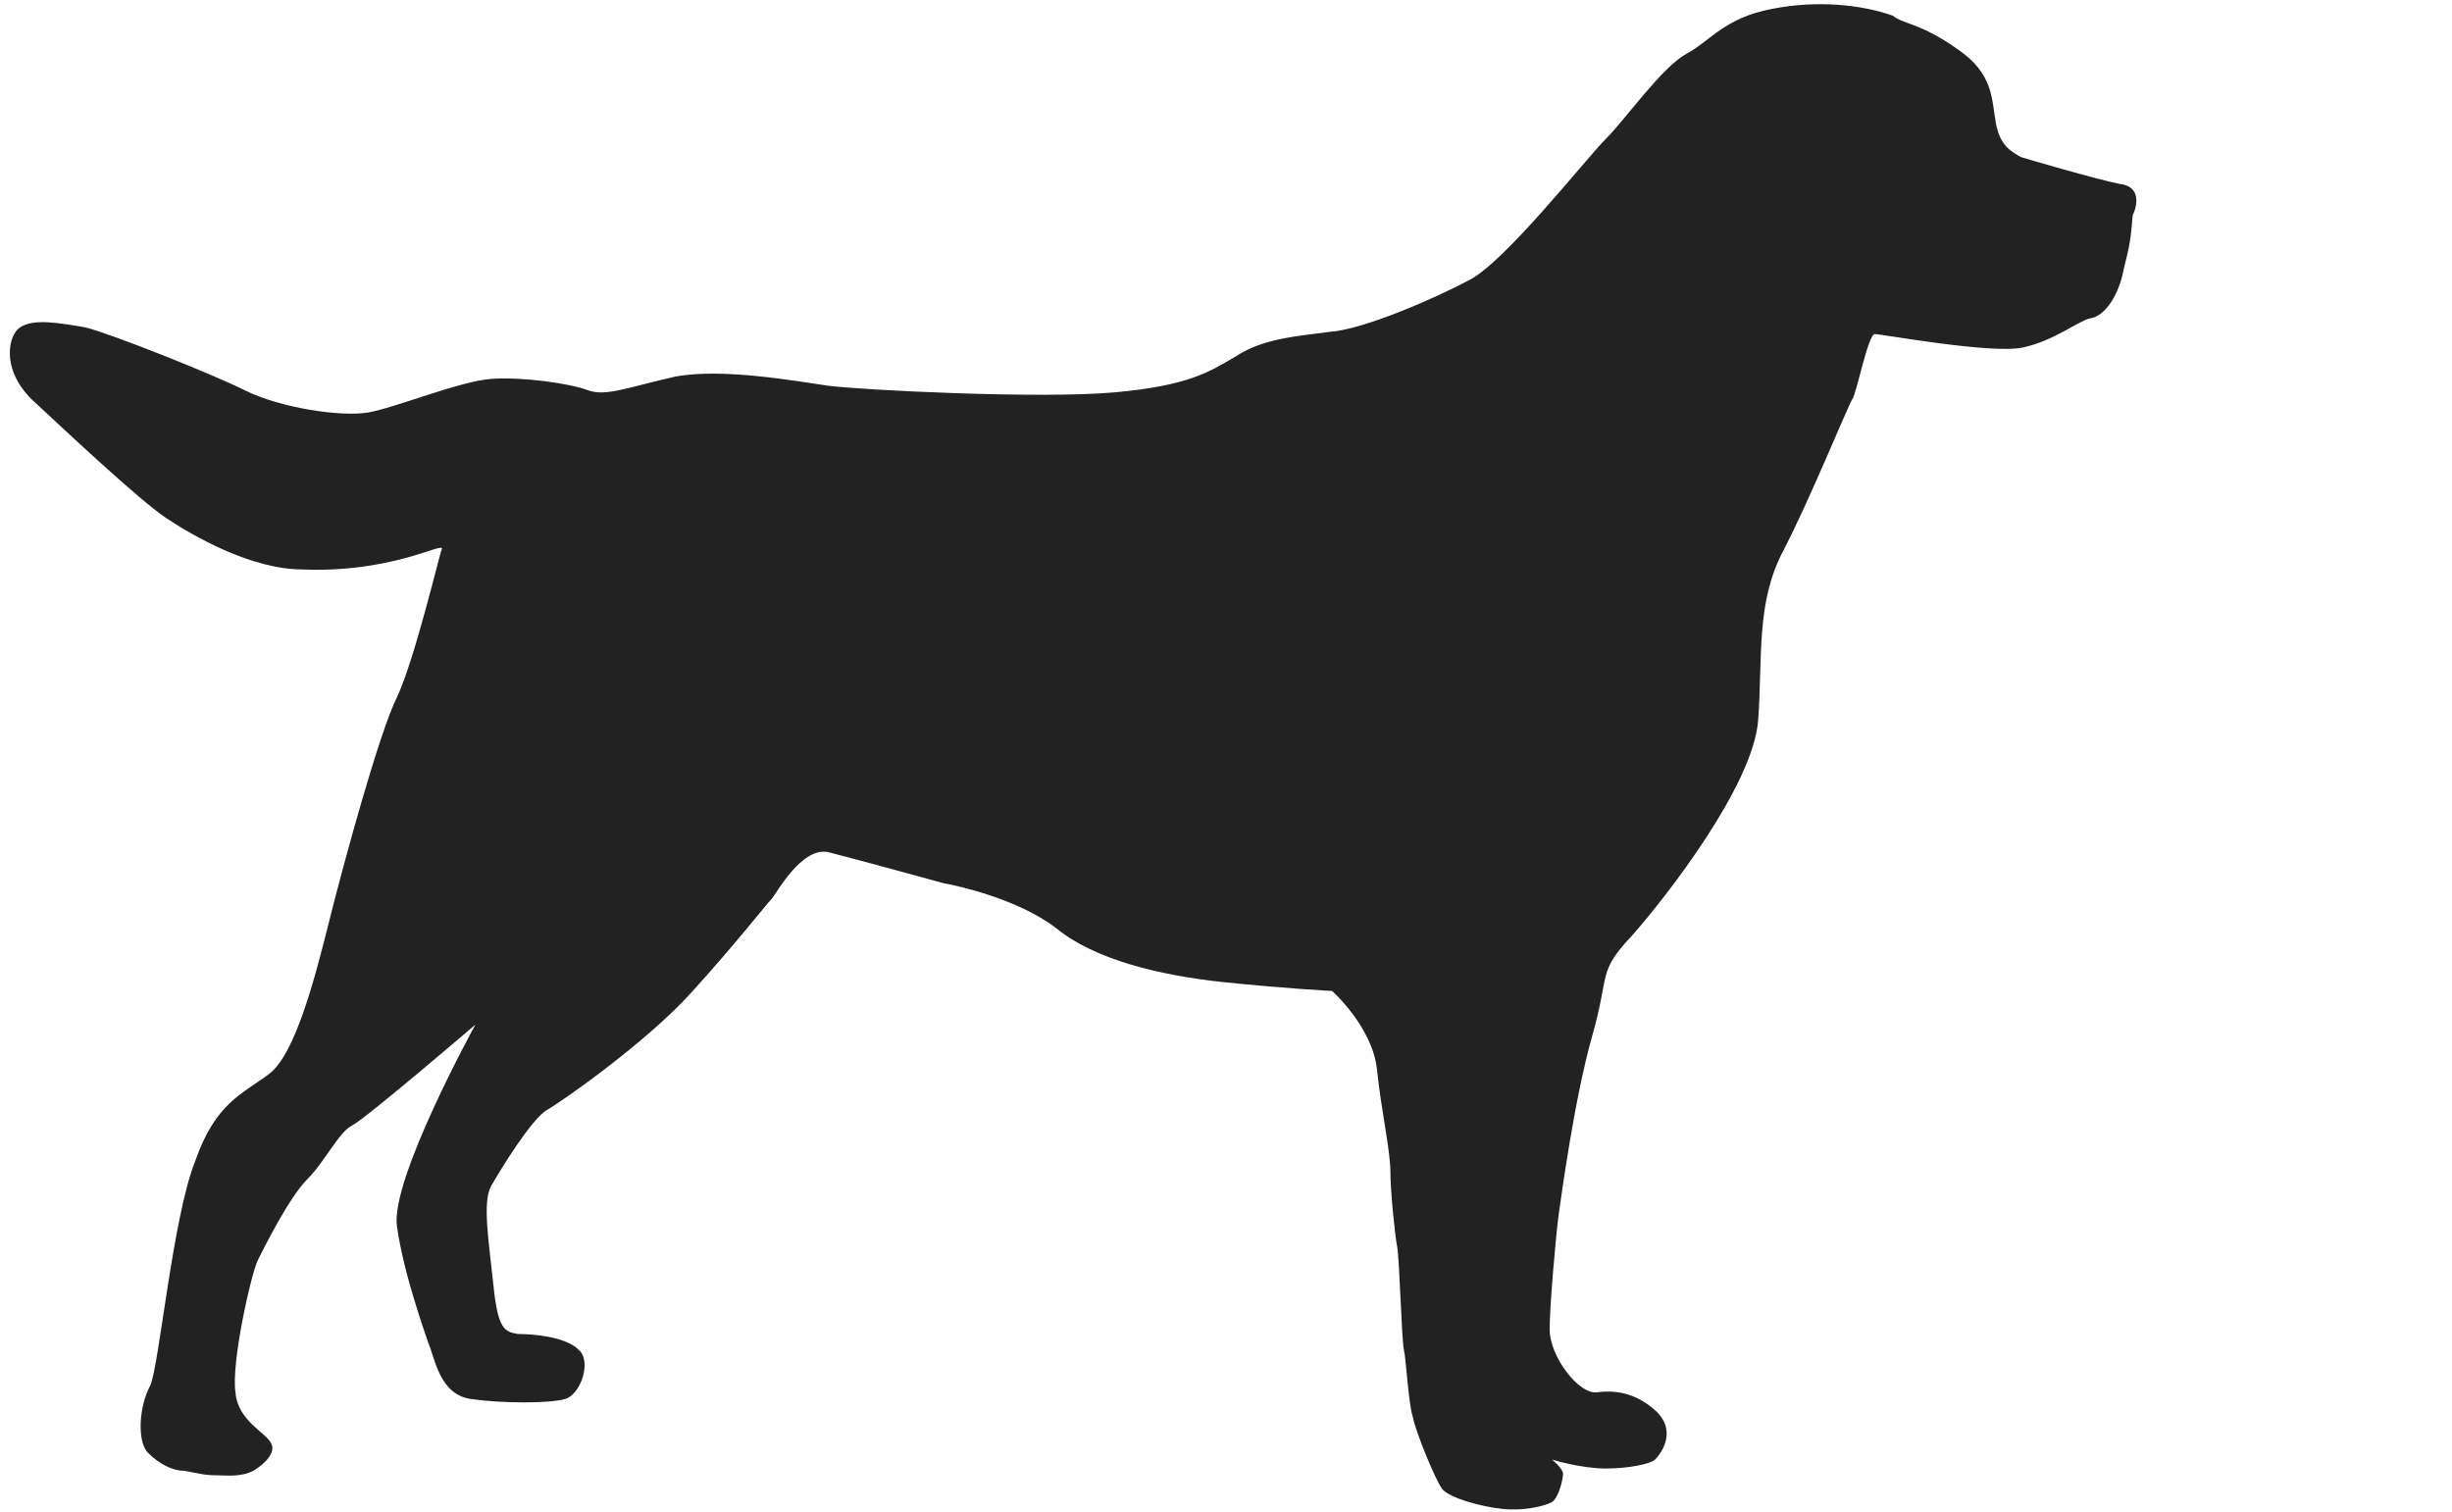
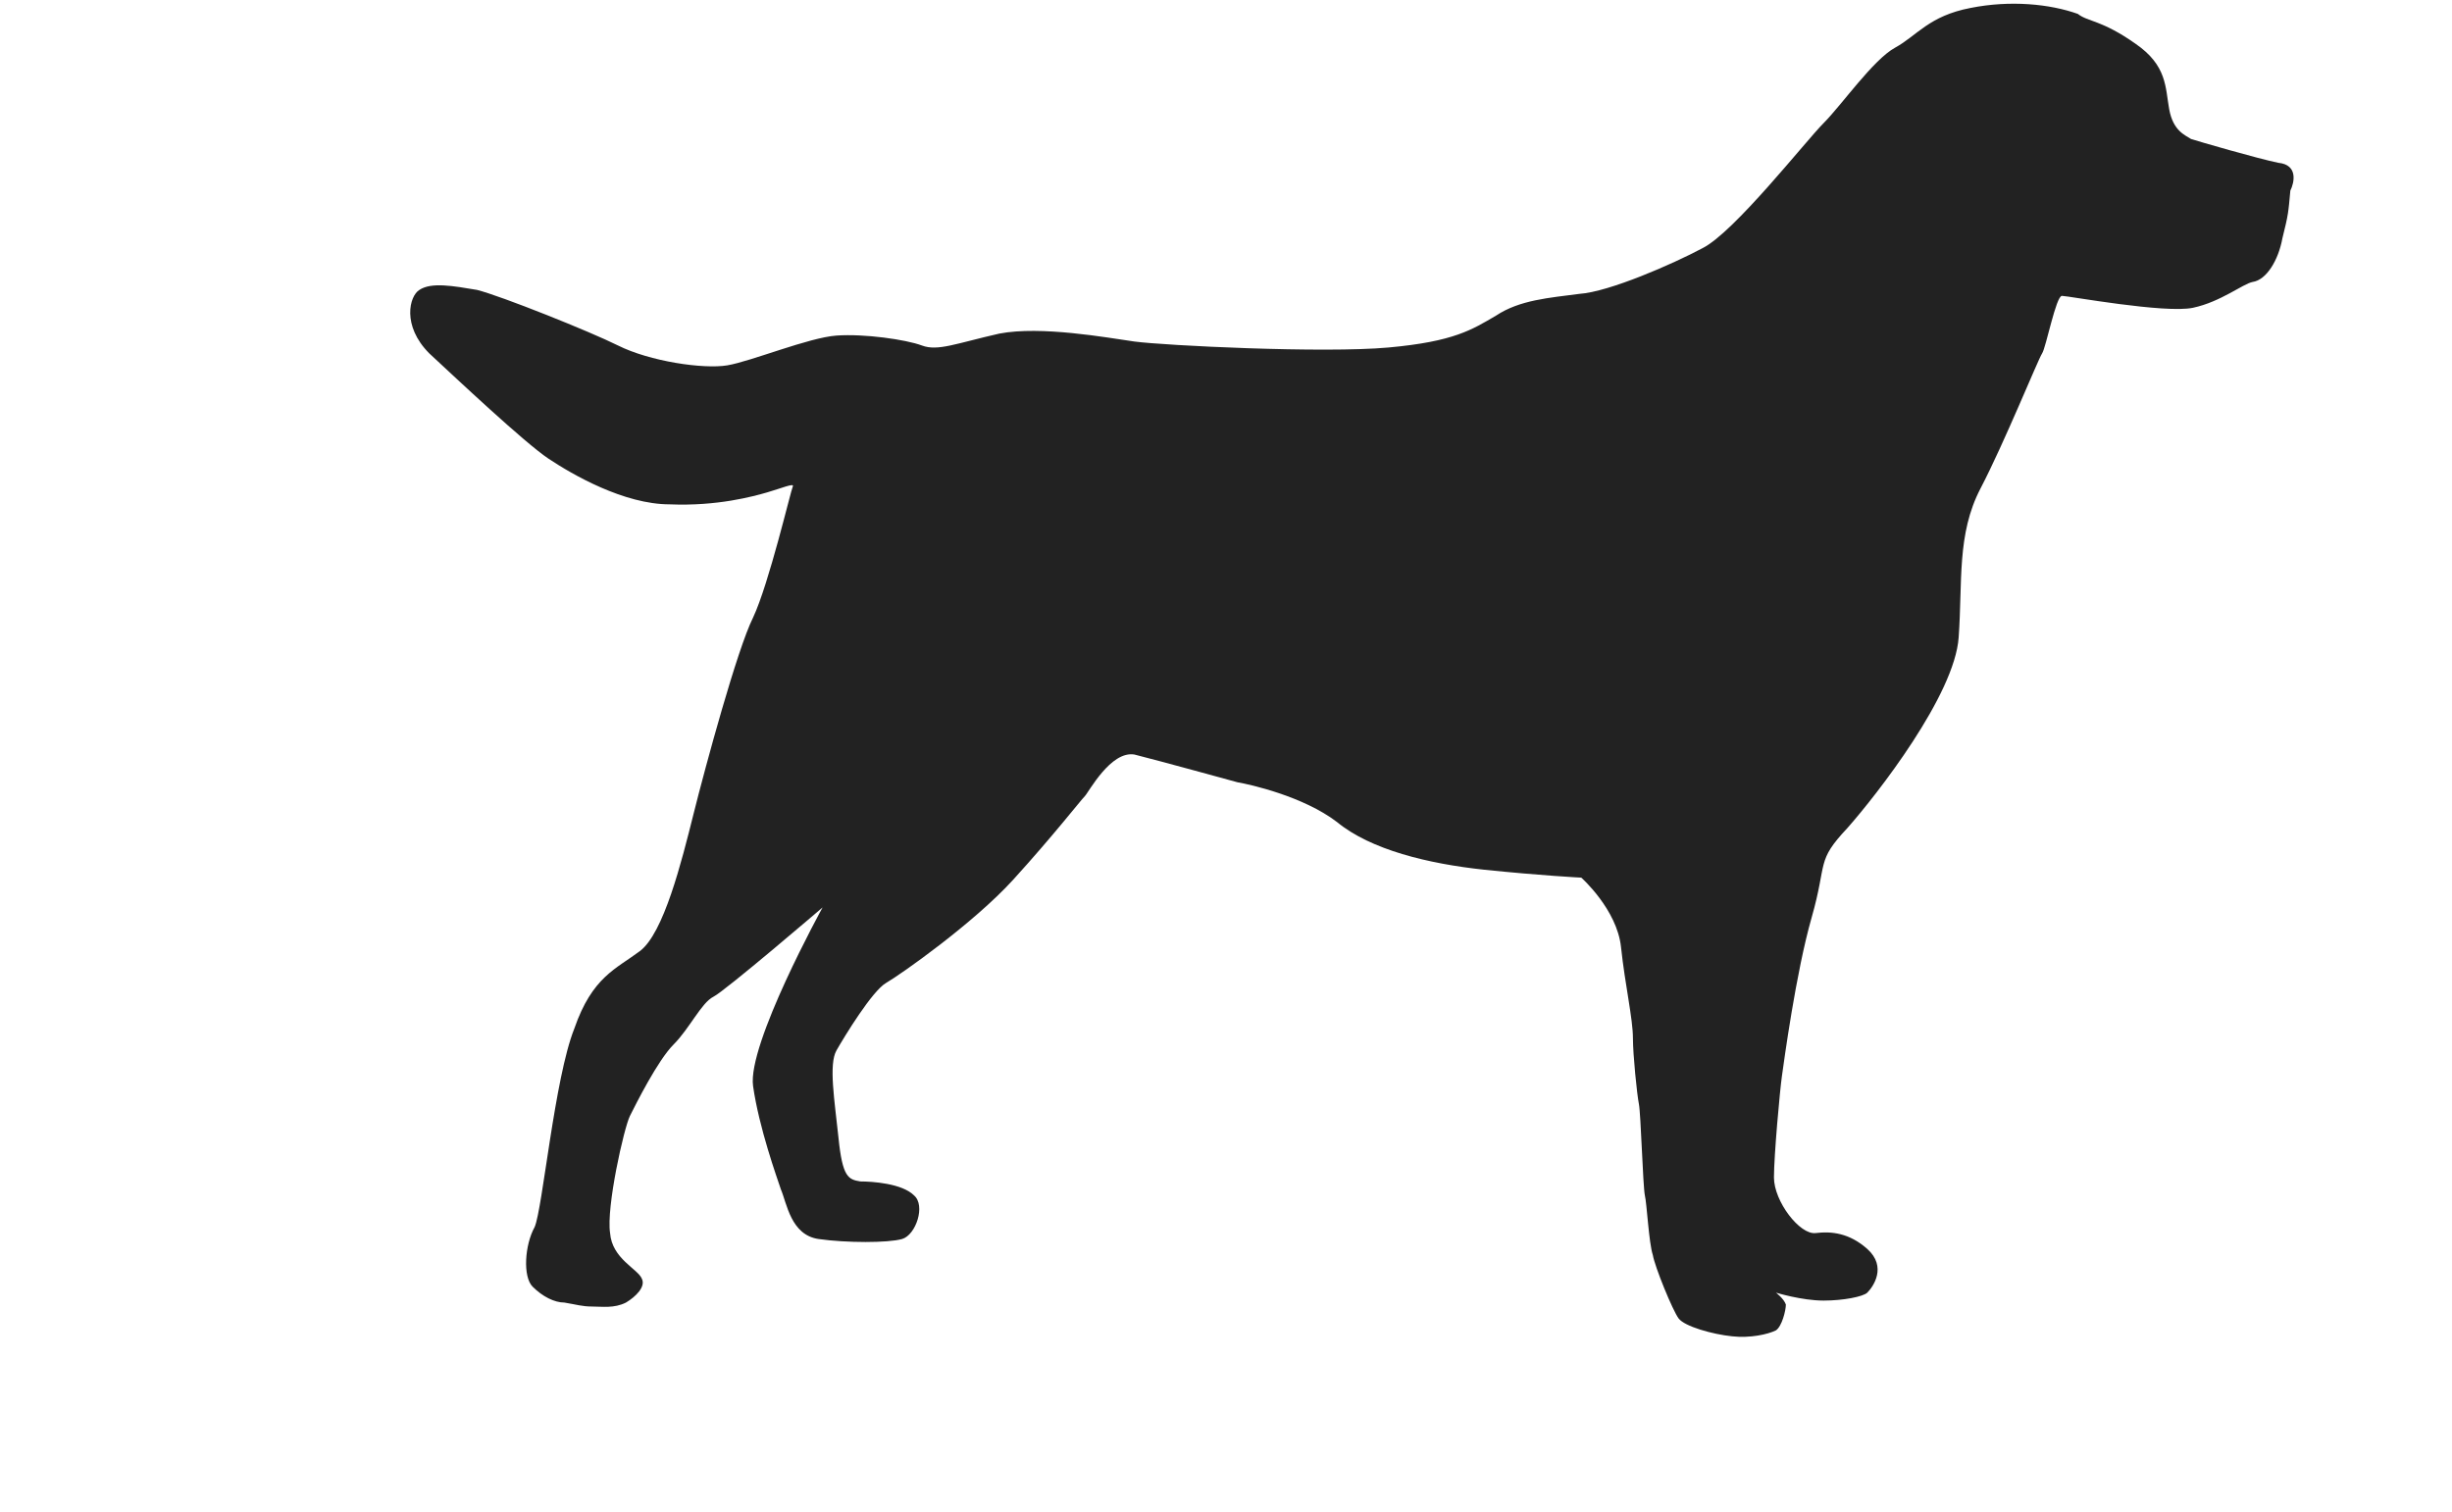
- <svg xmlns="http://www.w3.org/2000/svg" version="1.1" height="48.71" width="79.018">
+ <svg xmlns="http://www.w3.org/2000/svg" version="1.1" height="48.71" width="79.018" viewBox="0 0 60 55" preserveAspectRatio="xMidYMid meet">
  <g id="SvgjsG1330" rel="mainfill" name="main_text" transform="translate(79.01786,19.355)">
    <path fill="#222222" d="" />
  </g>
  <defs id="SvgjsDefs1329" />
  <g id="SvgjsG1331" fill="#222222" rel="mainfill" name="symbol" transform="translate(-1.589936,-11.70774) scale(0.7227001)">
    <path d="M96.7,24.4c-1-0.2-4.1-1.1-4.4-1.2c-0.3-0.2-0.9-0.4-1.1-1.5c-0.2-1.1-0.1-2.2-1.7-3.3c-1.7-1.2-2.4-1.1-2.9-1.5  c-1.4-0.5-3.4-0.7-5.4-0.3c-2.1,0.4-2.7,1.4-3.8,2c-1.1,0.6-2.7,2.9-3.6,3.8c-0.9,0.9-4.5,5.5-6.1,6.3c-1.5,0.8-4.7,2.2-6.2,2.3  c-1.5,0.2-3,0.3-4.2,1.1c-1.2,0.7-2.1,1.3-5.4,1.6c-3.3,0.3-11.3-0.1-12.8-0.3c-1.4-0.2-4.7-0.8-6.8-0.4c-2.2,0.5-3.1,0.9-3.9,0.6  c-0.8-0.3-2.9-0.6-4.3-0.5s-4.3,1.3-5.5,1.5c-1.2,0.2-3.9-0.2-5.5-1c-1.4-0.7-5.9-2.5-7.1-2.8c-1.2-0.2-2.3-0.4-2.9,0  c-0.5,0.3-0.9,1.8,0.5,3.2c1.4,1.3,4.8,4.5,6,5.3c1.2,0.8,3.8,2.3,6.1,2.3c2.4,0.1,4.2-0.4,4.9-0.6c0.7-0.2,1.4-0.5,1.3-0.3  s-1.2,4.9-2,6.6c-0.8,1.6-2.4,7.5-3,9.9c-0.6,2.4-1.5,6-2.7,6.9c-1.2,0.9-2.4,1.3-3.3,3.9C9.9,70.5,9.3,77.1,8.9,78  c-0.5,0.9-0.6,2.5-0.1,3c0.5,0.5,1.1,0.8,1.6,0.8c0.6,0.1,0.9,0.2,1.4,0.2c0.5,0,1.1,0.1,1.7-0.2c0.5-0.3,1-0.8,0.8-1.2  c-0.2-0.5-1.5-1-1.6-2.3c-0.2-1.3,0.7-5.3,1-5.9c0.3-0.6,1.4-2.8,2.2-3.6c0.8-0.8,1.4-2.1,2-2.4c0.6-0.3,5.5-4.5,5.5-4.5  s-3.8,6.9-3.5,9c0.3,2.1,1.2,4.6,1.4,5.2c0.3,0.7,0.5,2.3,1.9,2.5c1.4,0.2,3.5,0.2,4.2,0s1.2-1.7,0.6-2.2c-0.6-0.6-2.1-0.7-2.7-0.7  c-0.6-0.1-0.9-0.2-1.1-2.2c-0.2-1.9-0.5-3.7-0.1-4.4c0.4-0.7,1.8-3,2.5-3.4c0.7-0.4,4.4-3,6.4-5.2c2-2.2,3.4-4,3.6-4.2  c0.2-0.2,1.3-2.3,2.5-2.1c1.2,0.3,5.2,1.4,5.2,1.4c0.6,0.1,3.3,0.7,5,2c1.7,1.4,4.6,2.1,7.4,2.4c2.9,0.3,4.9,0.4,4.9,0.4  s1.8,1.6,2,3.5c0.2,1.9,0.6,3.6,0.6,4.6c0,0.8,0.2,2.8,0.3,3.3c0.1,0.5,0.2,4.1,0.3,4.6c0.1,0.4,0.2,2.4,0.4,3  c0.1,0.6,1,2.8,1.3,3.2c0.3,0.4,1.7,0.8,2.7,0.9c0.9,0.1,1.8-0.1,2.2-0.3c0.3-0.2,0.5-1,0.5-1.3c-0.1-0.3-0.5-0.6-0.5-0.6  s1.3,0.4,2.4,0.4c1,0,2-0.2,2.2-0.4c0.3-0.3,1-1.3,0-2.2c-0.9-0.8-1.8-0.9-2.6-0.8c-0.8,0.1-2.1-1.6-2.1-2.8c0-1.1,0.3-4.4,0.4-5.1  c0.1-0.7,0.7-5.2,1.5-8c0.8-2.8,0.2-2.8,1.8-4.5c1.5-1.7,5.4-6.7,5.6-9.6c0.2-2.8-0.1-5.2,1.1-7.5s2.9-6.5,3.1-6.8  c0.2-0.3,0.7-2.9,1-2.9s5.2,0.9,6.6,0.6c1.4-0.3,2.5-1.2,3-1.3c0.7-0.1,1.3-1.1,1.5-2.2c0.3-1.2,0.3-1.3,0.4-2.4  C97.5,25.4,97.7,24.5,96.7,24.4z" />
  </g>
</svg>
